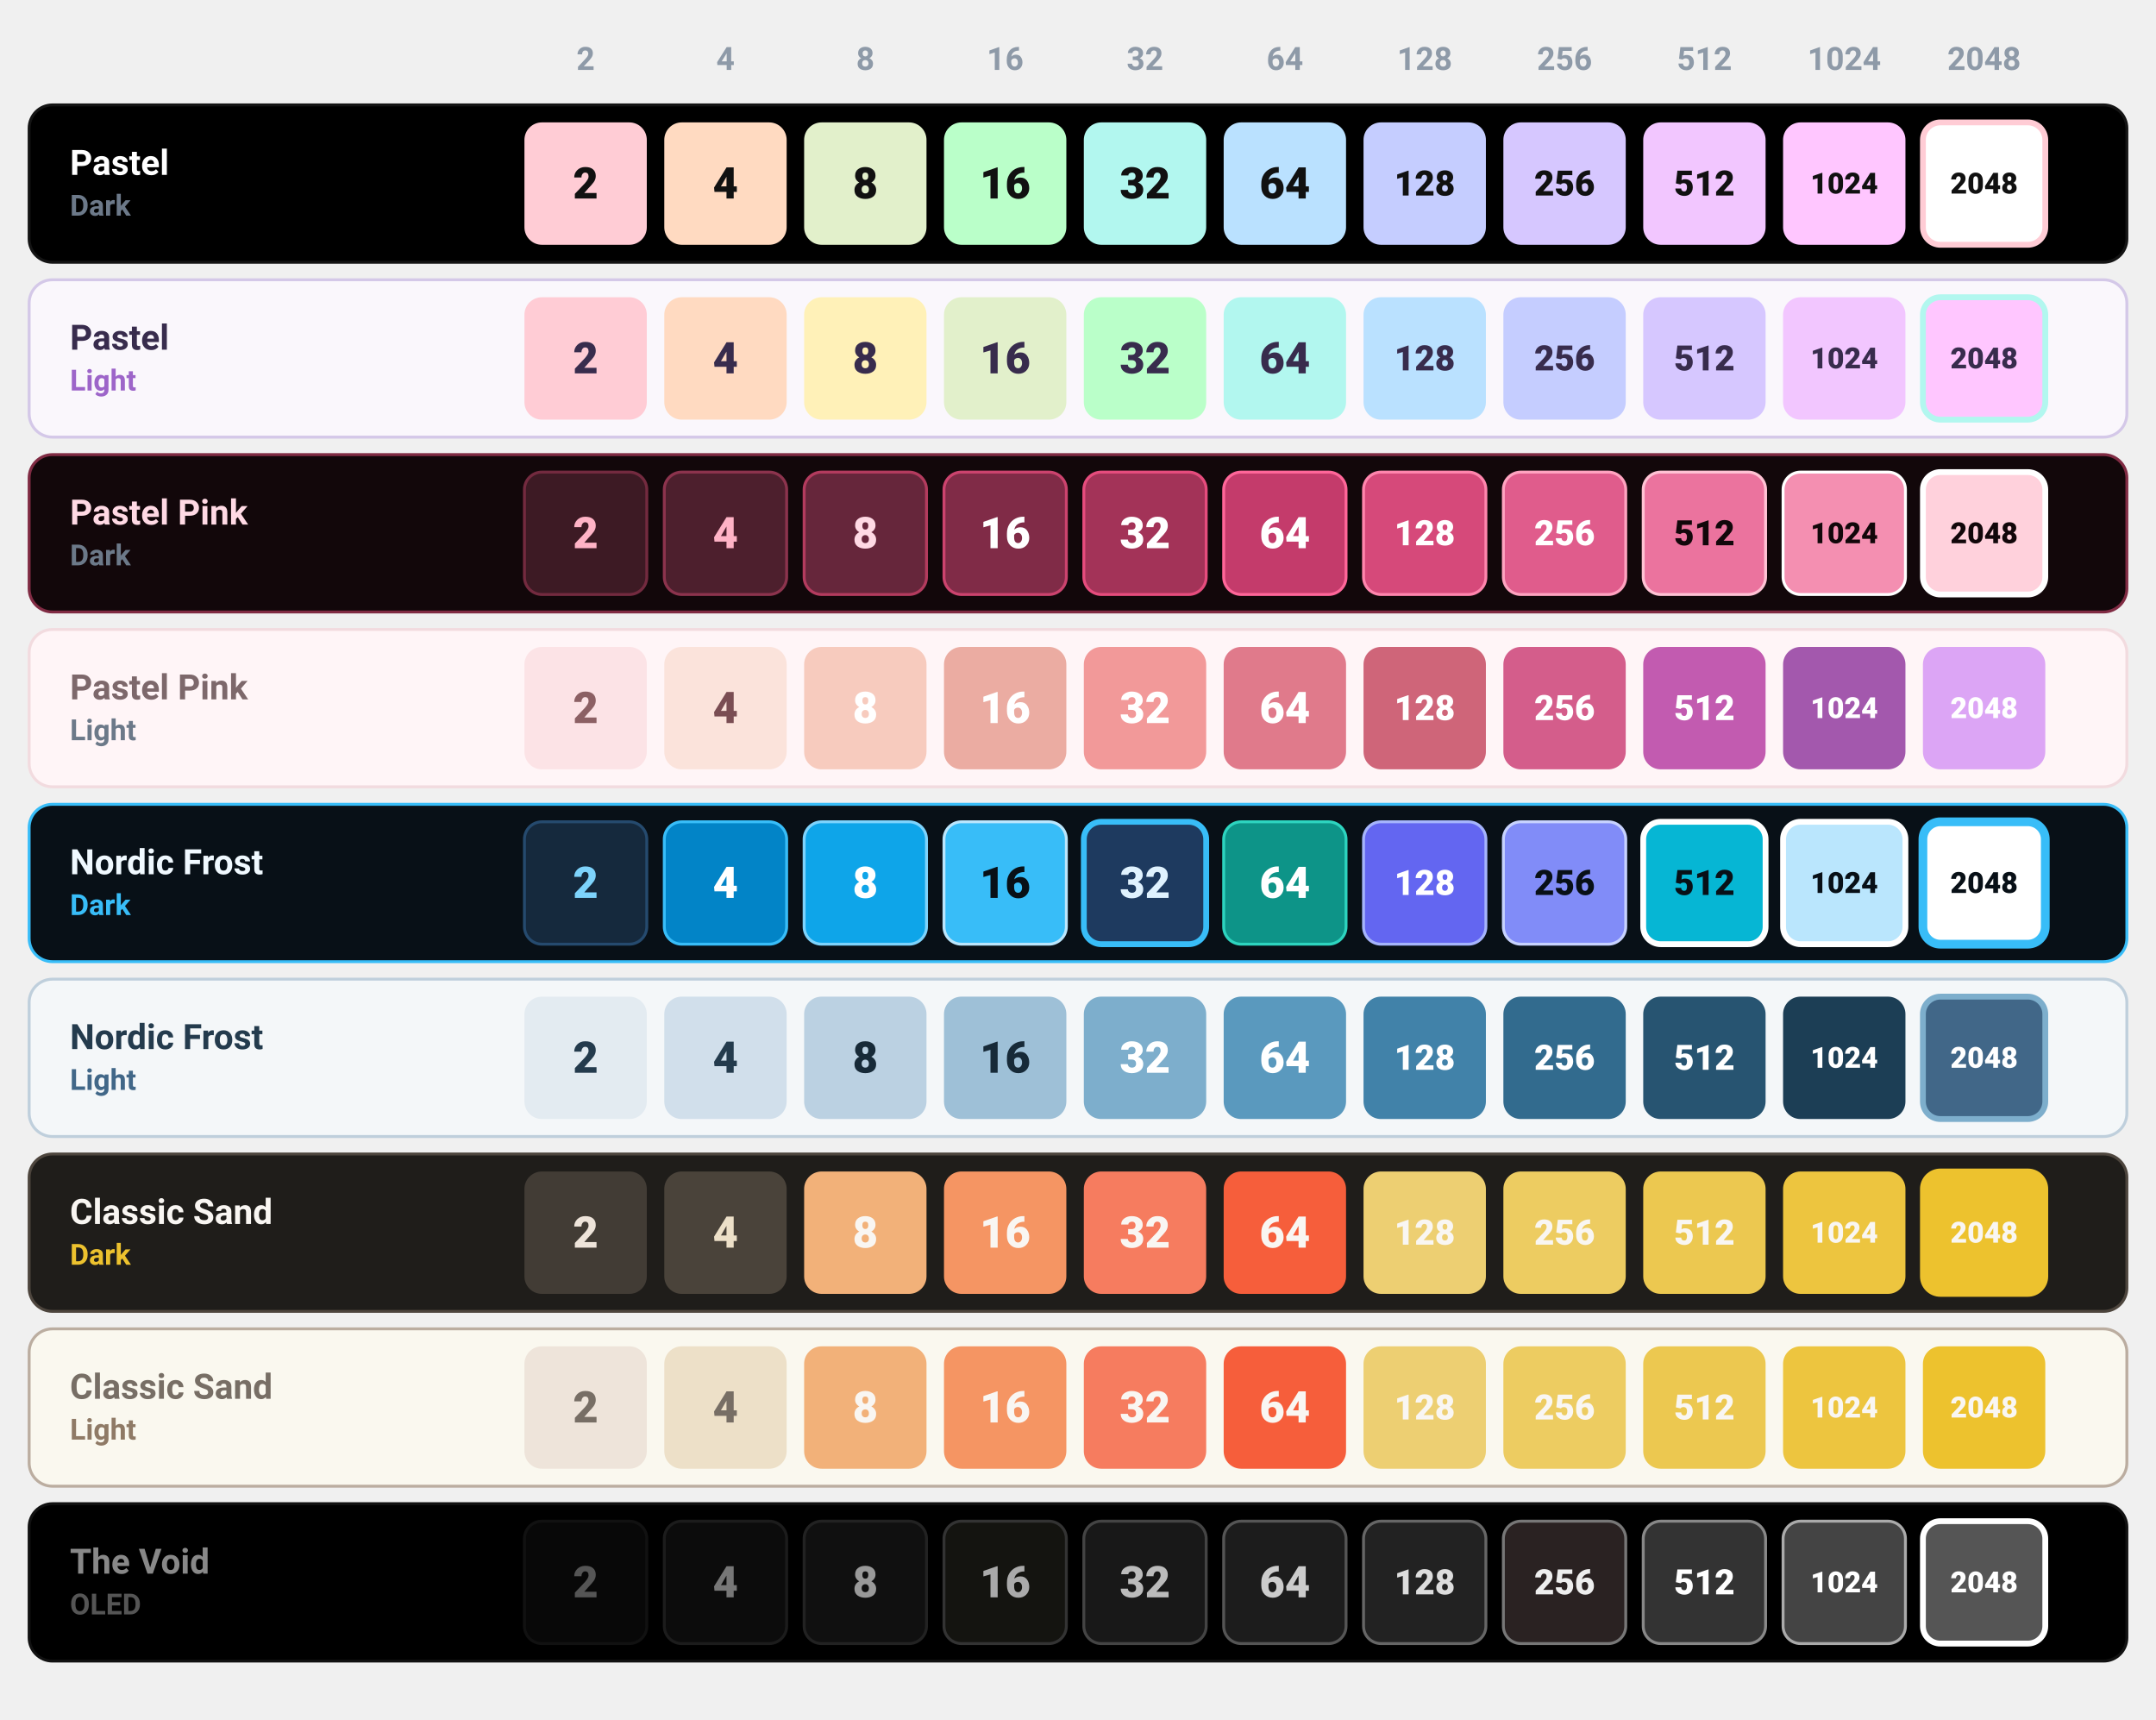
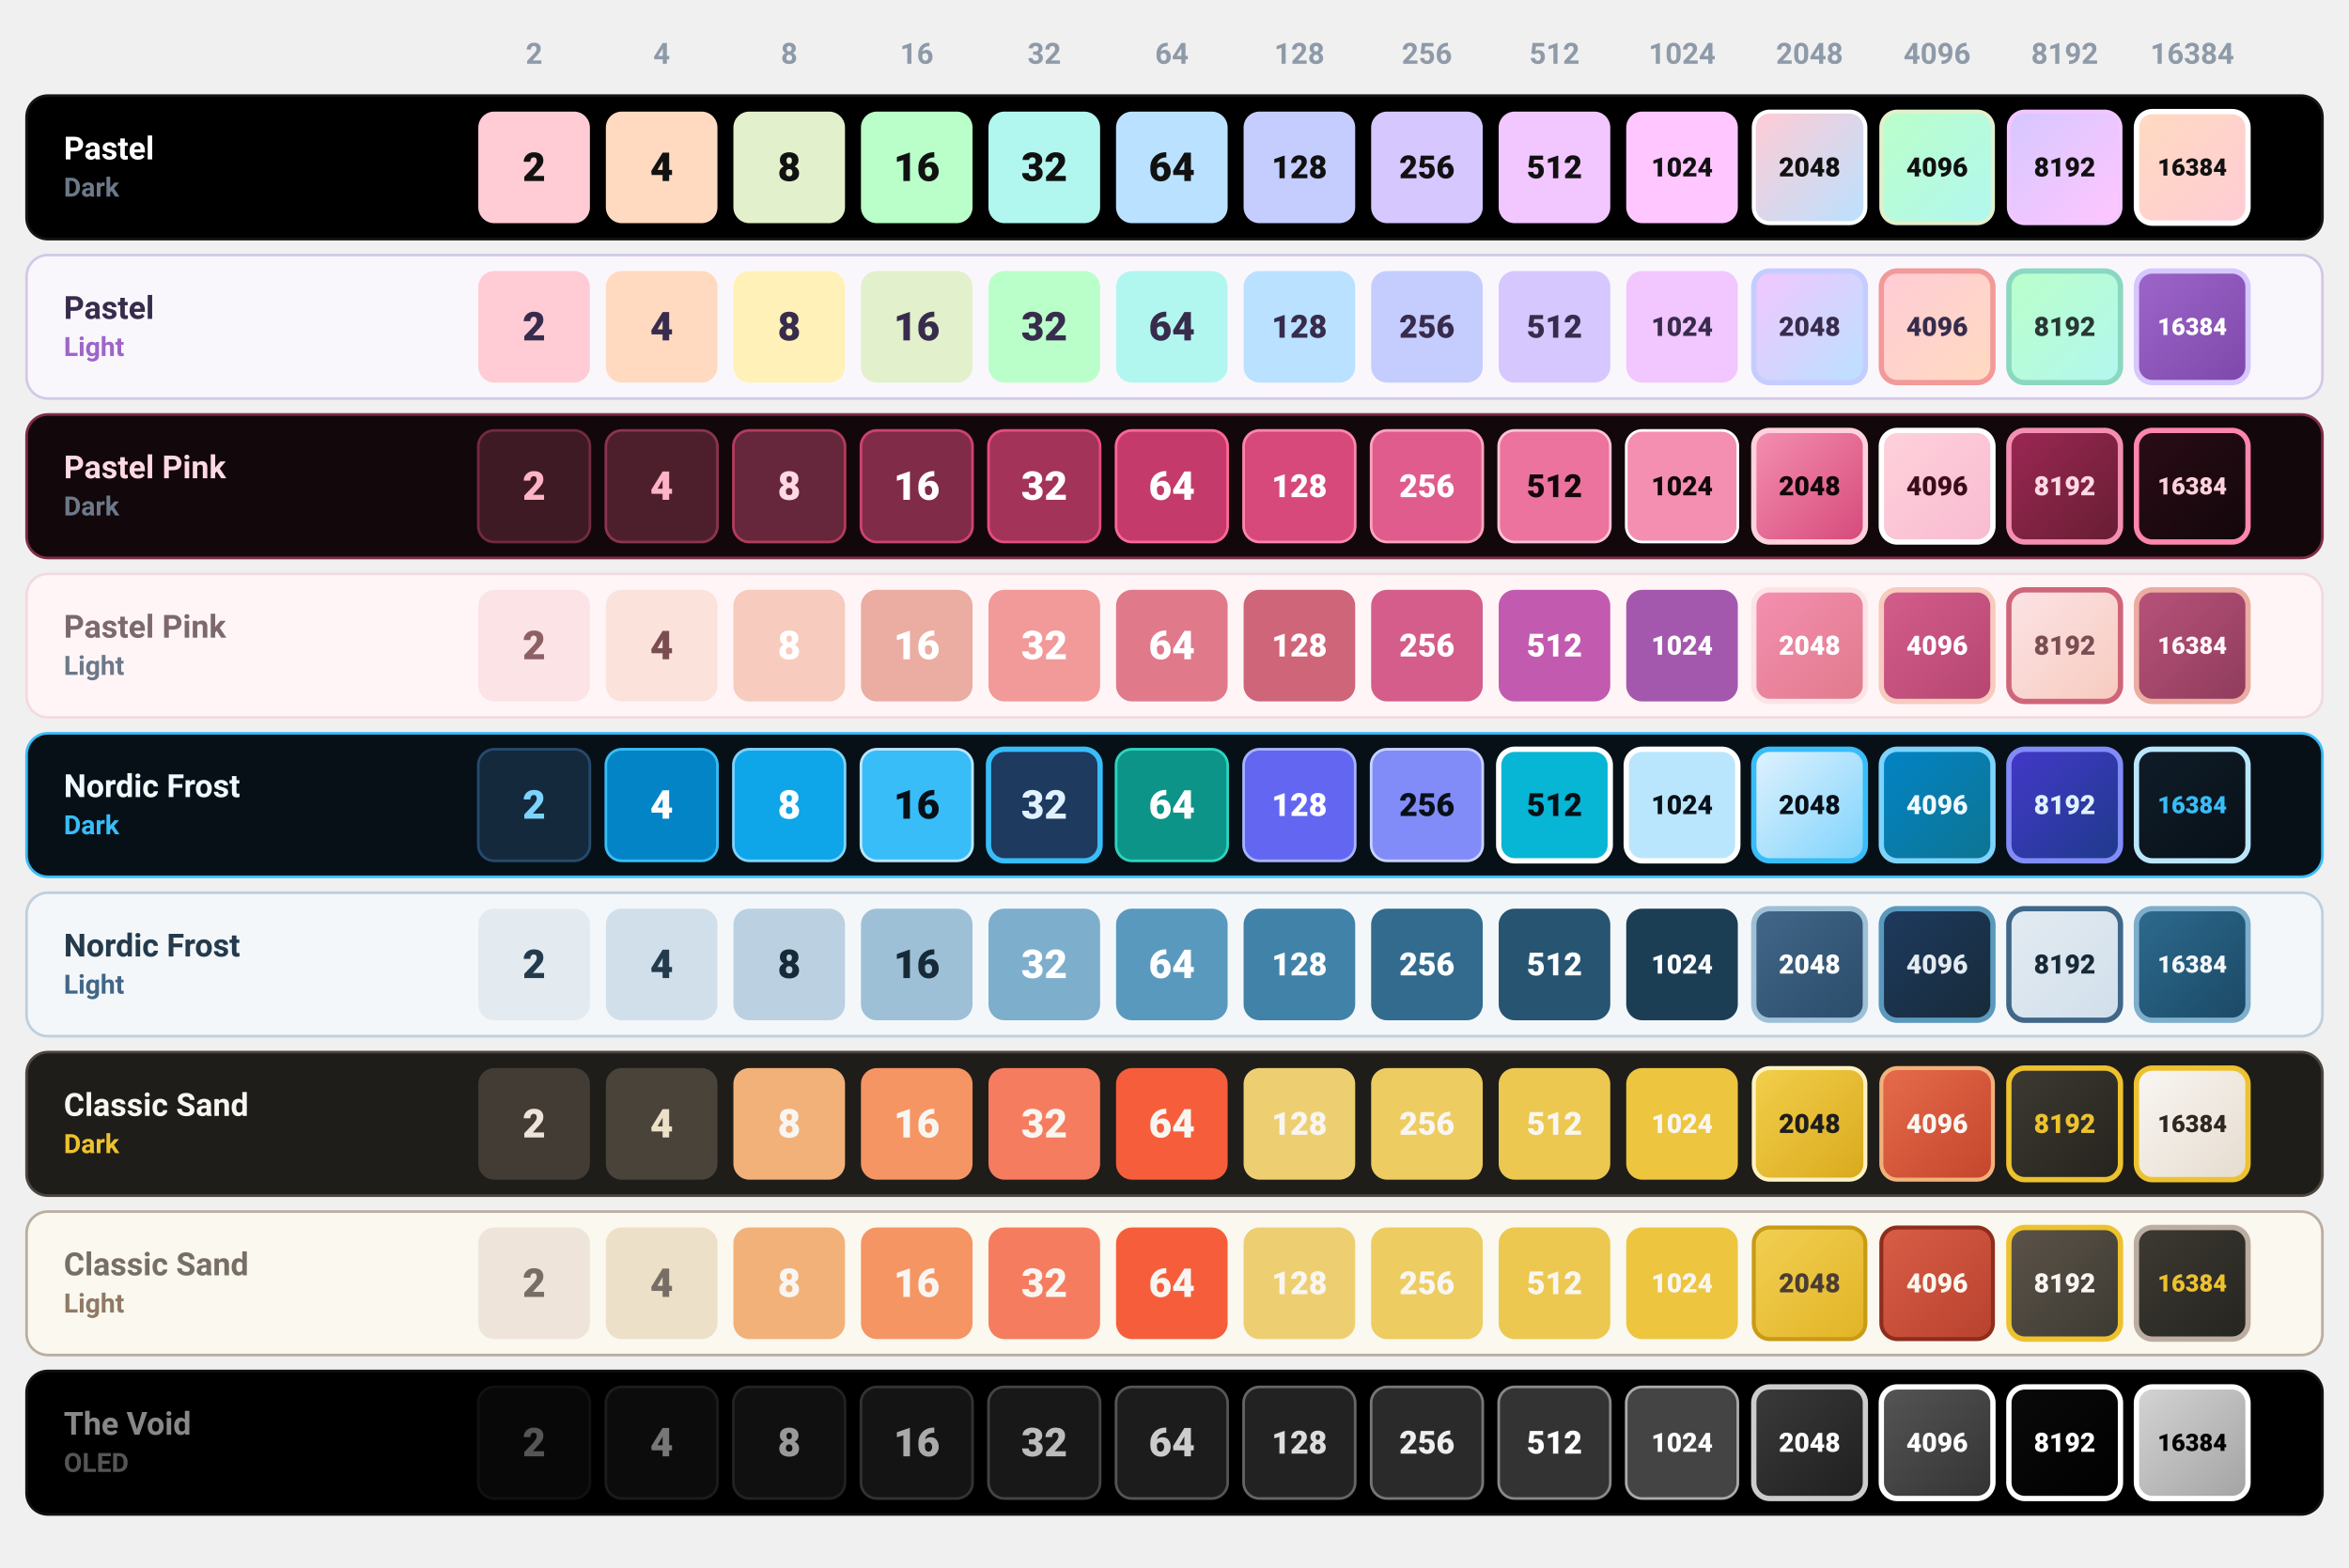
- <svg xmlns="http://www.w3.org/2000/svg" viewBox="0 0 740 590" width="100%" height="100%" style="background:#0a0c0e; font-family:-apple-system, BlinkMacSystemFont, 'Segoe UI', Roboto, sans-serif;">
+ <svg xmlns="http://www.w3.org/2000/svg" viewBox="0 0 884 590" width="100%" height="100%" style="background:#0a0c0e; font-family:-apple-system, BlinkMacSystemFont, 'Segoe UI', Roboto, sans-serif;">
  <style>
    .hdr { fill:#8e9aa8; font-size:11px; font-weight:700; text-anchor:middle; }
    .lbl { font-size:12px; font-weight:700; }
    .sub { font-size:10px; font-weight:600; fill:#6c7989; }
    .val { font-weight:800; text-anchor:middle; dominant-baseline:central; }
-     .v2 { font-size:15px; } .v3 { font-size:12px; } .v4 { font-size:10px; }
+     .v2 { font-size:15px; } .v3 { font-size:12px; } .v4 { font-size:10px; } .v5 { font-size:9px; }
  </style>
+   <defs>
+     <linearGradient id="pd-2048" x1="0%" y1="0%" x2="100%" y2="100%">
+       <stop offset="0%" stop-color="#ffccd5" />
+       <stop offset="100%" stop-color="#bae1ff" />
+     </linearGradient>
+     <linearGradient id="pd-4096" x1="0%" y1="0%" x2="100%" y2="100%">
+       <stop offset="0%" stop-color="#baffc9" />
+       <stop offset="100%" stop-color="#b2f7ef" />
+     </linearGradient>
+     <linearGradient id="pd-8192" x1="0%" y1="0%" x2="100%" y2="100%">
+       <stop offset="0%" stop-color="#d6c7ff" />
+       <stop offset="100%" stop-color="#ffc6ff" />
+     </linearGradient>
+     <linearGradient id="pd-16384" x1="0%" y1="0%" x2="100%" y2="100%">
+       <stop offset="0%" stop-color="#ffdac1" />
+       <stop offset="100%" stop-color="#ffccd5" />
+     </linearGradient>
+     <linearGradient id="pl-2048" x1="0%" y1="0%" x2="100%" y2="100%">
+       <stop offset="0%" stop-color="#f2c6ff" />
+       <stop offset="100%" stop-color="#bae1ff" />
+     </linearGradient>
+     <linearGradient id="pl-4096" x1="0%" y1="0%" x2="100%" y2="100%">
+       <stop offset="0%" stop-color="#ffccd5" />
+       <stop offset="100%" stop-color="#ffdac1" />
+     </linearGradient>
+     <linearGradient id="pl-8192" x1="0%" y1="0%" x2="100%" y2="100%">
+       <stop offset="0%" stop-color="#baffc9" />
+       <stop offset="100%" stop-color="#b2f7ef" />
+     </linearGradient>
+     <linearGradient id="pl-16384" x1="0%" y1="0%" x2="100%" y2="100%">
+       <stop offset="0%" stop-color="#9d65c9" />
+       <stop offset="100%" stop-color="#7e48ab" />
+     </linearGradient>
+     <linearGradient id="ppd-2048" x1="0%" y1="0%" x2="100%" y2="100%">
+       <stop offset="0%" stop-color="#f48fb1" />
+       <stop offset="100%" stop-color="#d6497a" />
+     </linearGradient>
+     <linearGradient id="ppd-4096" x1="0%" y1="0%" x2="100%" y2="100%">
+       <stop offset="0%" stop-color="#ffd1dc" />
+       <stop offset="100%" stop-color="#f8bbd0" />
+     </linearGradient>
+     <linearGradient id="ppd-8192" x1="0%" y1="0%" x2="100%" y2="100%">
+       <stop offset="0%" stop-color="#9c2754" />
+       <stop offset="100%" stop-color="#661e32" />
+     </linearGradient>
+     <linearGradient id="ppd-16384" x1="0%" y1="0%" x2="100%" y2="100%">
+       <stop offset="0%" stop-color="#2b0c16" />
+       <stop offset="100%" stop-color="#12070a" />
+     </linearGradient>
+     <linearGradient id="ppl-2048" x1="0%" y1="0%" x2="100%" y2="100%">
+       <stop offset="0%" stop-color="#f48fb1" />
+       <stop offset="100%" stop-color="#e07a8b" />
+     </linearGradient>
+     <linearGradient id="ppl-4096" x1="0%" y1="0%" x2="100%" y2="100%">
+       <stop offset="0%" stop-color="#d45d8b" />
+       <stop offset="100%" stop-color="#b54572" />
+     </linearGradient>
+     <linearGradient id="ppl-8192" x1="0%" y1="0%" x2="100%" y2="100%">
+       <stop offset="0%" stop-color="#fce3e6" />
+       <stop offset="100%" stop-color="#f7cbbe" />
+     </linearGradient>
+     <linearGradient id="ppl-16384" x1="0%" y1="0%" x2="100%" y2="100%">
+       <stop offset="0%" stop-color="#b8527a" />
+       <stop offset="100%" stop-color="#8f3c5c" />
+     </linearGradient>
+     <linearGradient id="nfd-2048" x1="0%" y1="0%" x2="100%" y2="100%">
+       <stop offset="0%" stop-color="#e0f2fe" />
+       <stop offset="100%" stop-color="#7dd3fc" />
+     </linearGradient>
+     <linearGradient id="nfd-4096" x1="0%" y1="0%" x2="100%" y2="100%">
+       <stop offset="0%" stop-color="#0284c7" />
+       <stop offset="100%" stop-color="#0e7490" />
+     </linearGradient>
+     <linearGradient id="nfd-8192" x1="0%" y1="0%" x2="100%" y2="100%">
+       <stop offset="0%" stop-color="#4338ca" />
+       <stop offset="100%" stop-color="#1e3a8a" />
+     </linearGradient>
+     <linearGradient id="nfd-16384" x1="0%" y1="0%" x2="100%" y2="100%">
+       <stop offset="0%" stop-color="#0f1d29" />
+       <stop offset="100%" stop-color="#081017" />
+     </linearGradient>
+     <linearGradient id="nfl-2048" x1="0%" y1="0%" x2="100%" y2="100%">
+       <stop offset="0%" stop-color="#416788" />
+       <stop offset="100%" stop-color="#2b4c6b" />
+     </linearGradient>
+     <linearGradient id="nfl-4096" x1="0%" y1="0%" x2="100%" y2="100%">
+       <stop offset="0%" stop-color="#1e3a5f" />
+       <stop offset="100%" stop-color="#172a38" />
+     </linearGradient>
+     <linearGradient id="nfl-8192" x1="0%" y1="0%" x2="100%" y2="100%">
+       <stop offset="0%" stop-color="#e3ebf1" />
+       <stop offset="100%" stop-color="#d1dfeb" />
+     </linearGradient>
+     <linearGradient id="nfl-16384" x1="0%" y1="0%" x2="100%" y2="100%">
+       <stop offset="0%" stop-color="#2d6a8e" />
+       <stop offset="100%" stop-color="#1b4965" />
+     </linearGradient>
+     <linearGradient id="csd-2048" x1="0%" y1="0%" x2="100%" y2="100%">
+       <stop offset="0%" stop-color="#f3cf4a" />
+       <stop offset="100%" stop-color="#d9a91e" />
+     </linearGradient>
+     <linearGradient id="csd-4096" x1="0%" y1="0%" x2="100%" y2="100%">
+       <stop offset="0%" stop-color="#e66b4c" />
+       <stop offset="100%" stop-color="#c4452b" />
+     </linearGradient>
+     <linearGradient id="csd-8192" x1="0%" y1="0%" x2="100%" y2="100%">
+       <stop offset="0%" stop-color="#3c3a32" />
+       <stop offset="100%" stop-color="#26231e" />
+     </linearGradient>
+     <linearGradient id="csd-16384" x1="0%" y1="0%" x2="100%" y2="100%">
+       <stop offset="0%" stop-color="#f9f6f2" />
+       <stop offset="100%" stop-color="#e6dccf" />
+     </linearGradient>
+     <linearGradient id="csl-2048" x1="0%" y1="0%" x2="100%" y2="100%">
+       <stop offset="0%" stop-color="#f2cf52" />
+       <stop offset="100%" stop-color="#e2b426" />
+     </linearGradient>
+     <linearGradient id="csl-4096" x1="0%" y1="0%" x2="100%" y2="100%">
+       <stop offset="0%" stop-color="#d95d47" />
+       <stop offset="100%" stop-color="#b8422e" />
+     </linearGradient>
+     <linearGradient id="csl-8192" x1="0%" y1="0%" x2="100%" y2="100%">
+       <stop offset="0%" stop-color="#5c5349" />
+       <stop offset="100%" stop-color="#3c3a32" />
+     </linearGradient>
+     <linearGradient id="csl-16384" x1="0%" y1="0%" x2="100%" y2="100%">
+       <stop offset="0%" stop-color="#3c3a32" />
+       <stop offset="100%" stop-color="#26241f" />
+     </linearGradient>
+     <linearGradient id="void-2048" x1="0%" y1="0%" x2="100%" y2="100%">
+       <stop offset="0%" stop-color="#3a3a3a" />
+       <stop offset="100%" stop-color="#1f1f1f" />
+     </linearGradient>
+     <linearGradient id="void-4096" x1="0%" y1="0%" x2="100%" y2="100%">
+       <stop offset="0%" stop-color="#555555" />
+       <stop offset="100%" stop-color="#333333" />
+     </linearGradient>
+     <linearGradient id="void-8192" x1="0%" y1="0%" x2="100%" y2="100%">
+       <stop offset="0%" stop-color="#0a0a0a" />
+       <stop offset="100%" stop-color="#000000" />
+     </linearGradient>
+     <linearGradient id="void-16384" x1="0%" y1="0%" x2="100%" y2="100%">
+       <stop offset="0%" stop-color="#d4d4d4" />
+       <stop offset="100%" stop-color="#a3a3a3" />
+     </linearGradient>
+   </defs>
  <g transform="translate(180, 24)">
    <text x="21" class="hdr">2</text>
    <text x="69" class="hdr">4</text>
    <text x="117" class="hdr">8</text>
    <text x="165" class="hdr">16</text>
    <text x="213" class="hdr">32</text>
    <text x="261" class="hdr">64</text>
    <text x="309" class="hdr">128</text>
    <text x="357" class="hdr">256</text>
    <text x="405" class="hdr">512</text>
    <text x="453" class="hdr">1024</text>
    <text x="501" class="hdr">2048</text>
+     <text x="549" class="hdr">4096</text>
+     <text x="597" class="hdr">8192</text>
+     <text x="645" class="hdr">16384</text>
  </g>
  <g transform="translate(10, 36)">
-     <rect width="720" height="54" rx="8" fill="#000000" stroke="#141414" stroke-width="1" />
+     <rect width="864" height="54" rx="8" fill="#000000" stroke="#141414" stroke-width="1" />
    <text x="14" y="24" fill="#ffffff" class="lbl">Pastel</text>
    <text x="14" y="38" class="sub">Dark</text>
    <g transform="translate(170, 6)">
      <rect x="0" width="42" height="42" rx="6" fill="#ffccd5" />
      <text x="21" y="21" fill="#111111" class="val v2">2</text>
      <rect x="48" width="42" height="42" rx="6" fill="#ffdac1" />
      <text x="69" y="21" fill="#111111" class="val v2">4</text>
      <rect x="96" width="42" height="42" rx="6" fill="#e2f0cb" />
      <text x="117" y="21" fill="#111111" class="val v2">8</text>
      <rect x="144" width="42" height="42" rx="6" fill="#baffc9" />
      <text x="165" y="21" fill="#111111" class="val v2">16</text>
      <rect x="192" width="42" height="42" rx="6" fill="#b2f7ef" />
      <text x="213" y="21" fill="#111111" class="val v2">32</text>
      <rect x="240" width="42" height="42" rx="6" fill="#bae1ff" />
      <text x="261" y="21" fill="#111111" class="val v2">64</text>
      <rect x="288" width="42" height="42" rx="6" fill="#c5cdff" />
      <text x="309" y="21" fill="#111111" class="val v3">128</text>
      <rect x="336" width="42" height="42" rx="6" fill="#d6c7ff" />
      <text x="357" y="21" fill="#111111" class="val v3">256</text>
      <rect x="384" width="42" height="42" rx="6" fill="#f2c6ff" />
      <text x="405" y="21" fill="#111111" class="val v3">512</text>
      <rect x="432" width="42" height="42" rx="6" fill="#ffc6ff" />
      <text x="453" y="21" fill="#111111" class="val v4">1024</text>
-       <rect x="480" width="42" height="42" rx="6" fill="#ffffff" stroke="#ffccd5" stroke-width="2" />
+       <rect x="480" width="42" height="42" rx="6" fill="url(#pd-2048)" stroke="#ffffff" stroke-width="1.5" />
      <text x="501" y="21" fill="#111111" class="val v4">2048</text>
+       <rect x="528" width="42" height="42" rx="6" fill="url(#pd-4096)" stroke="#e2f0cb" stroke-width="1.5" />
+       <text x="549" y="21" fill="#111111" class="val v4">4096</text>
+       <rect x="576" width="42" height="42" rx="6" fill="url(#pd-8192)" stroke="#f2c6ff" stroke-width="1.5" />
+       <text x="597" y="21" fill="#111111" class="val v4">8192</text>
+       <rect x="624" width="42" height="42" rx="6" fill="url(#pd-16384)" stroke="#ffffff" stroke-width="2" />
+       <text x="645" y="21" fill="#111111" class="val v5">16384</text>
    </g>
  </g>
  <g transform="translate(10, 96)">
-     <rect width="720" height="54" rx="8" fill="#faf7fc" stroke="#d4c8e8" stroke-width="1" />
+     <rect width="864" height="54" rx="8" fill="#faf7fc" stroke="#d4c8e8" stroke-width="1" />
    <text x="14" y="24" fill="#382c4d" class="lbl">Pastel</text>
    <text x="14" y="38" class="sub" style="fill:#9d65c9;">Light</text>
    <g transform="translate(170, 6)">
      <rect x="0" width="42" height="42" rx="6" fill="#ffccd5" />
      <text x="21" y="21" fill="#382c4d" class="val v2">2</text>
      <rect x="48" width="42" height="42" rx="6" fill="#ffdac1" />
      <text x="69" y="21" fill="#382c4d" class="val v2">4</text>
      <rect x="96" width="42" height="42" rx="6" fill="#fff1b8" />
      <text x="117" y="21" fill="#382c4d" class="val v2">8</text>
      <rect x="144" width="42" height="42" rx="6" fill="#e2f0cb" />
      <text x="165" y="21" fill="#382c4d" class="val v2">16</text>
      <rect x="192" width="42" height="42" rx="6" fill="#baffc9" />
      <text x="213" y="21" fill="#382c4d" class="val v2">32</text>
      <rect x="240" width="42" height="42" rx="6" fill="#b2f7ef" />
      <text x="261" y="21" fill="#382c4d" class="val v2">64</text>
      <rect x="288" width="42" height="42" rx="6" fill="#bae1ff" />
      <text x="309" y="21" fill="#382c4d" class="val v3">128</text>
      <rect x="336" width="42" height="42" rx="6" fill="#c5cdff" />
      <text x="357" y="21" fill="#382c4d" class="val v3">256</text>
      <rect x="384" width="42" height="42" rx="6" fill="#d6c7ff" />
      <text x="405" y="21" fill="#382c4d" class="val v3">512</text>
      <rect x="432" width="42" height="42" rx="6" fill="#f2c6ff" />
      <text x="453" y="21" fill="#382c4d" class="val v4">1024</text>
-       <rect x="480" width="42" height="42" rx="6" fill="#ffc6ff" stroke="#b2f7ef" stroke-width="2" />
+       <rect x="480" width="42" height="42" rx="6" fill="url(#pl-2048)" stroke="#c5cdff" stroke-width="2" />
      <text x="501" y="21" fill="#382c4d" class="val v4">2048</text>
+       <rect x="528" width="42" height="42" rx="6" fill="url(#pl-4096)" stroke="#f29999" stroke-width="2" />
+       <text x="549" y="21" fill="#382c4d" class="val v4">4096</text>
+       <rect x="576" width="42" height="42" rx="6" fill="url(#pl-8192)" stroke="#8ad8c0" stroke-width="2" />
+       <text x="597" y="21" fill="#283834" class="val v4">8192</text>
+       <rect x="624" width="42" height="42" rx="6" fill="url(#pl-16384)" stroke="#d6c7ff" stroke-width="2" />
+       <text x="645" y="21" fill="#ffffff" class="val v5">16384</text>
    </g>
  </g>
  <g transform="translate(10, 156)">
-     <rect width="720" height="54" rx="8" fill="#12070a" stroke="#802b43" stroke-width="1" />
+     <rect width="864" height="54" rx="8" fill="#12070a" stroke="#802b43" stroke-width="1" />
    <text x="14" y="24" fill="#ffd9e4" class="lbl">Pastel Pink</text>
    <text x="14" y="38" class="sub">Dark</text>
    <g transform="translate(170, 6)">
      <rect x="0" width="42" height="42" rx="6" fill="#3d1a24" stroke="#732a3f" />
      <text x="21" y="21" fill="#ffb3c6" class="val v2">2</text>
      <rect x="48" width="42" height="42" rx="6" fill="#4d1f2d" stroke="#8c334d" />
      <text x="69" y="21" fill="#ffb3c6" class="val v2">4</text>
      <rect x="96" width="42" height="42" rx="6" fill="#66263b" stroke="#b33b5e" />
      <text x="117" y="21" fill="#ffd9e4" class="val v2">8</text>
      <rect x="144" width="42" height="42" rx="6" fill="#802b47" stroke="#cc436e" />
      <text x="165" y="21" fill="#ffffff" class="val v2">16</text>
      <rect x="192" width="42" height="42" rx="6" fill="#a33358" stroke="#e64c7d" />
      <text x="213" y="21" fill="#ffffff" class="val v2">32</text>
      <rect x="240" width="42" height="42" rx="6" fill="#c43b6b" stroke="#ff6699" />
      <text x="261" y="21" fill="#ffffff" class="val v2">64</text>
      <rect x="288" width="42" height="42" rx="6" fill="#d6497a" stroke="#ff85ad" />
      <text x="309" y="21" fill="#ffffff" class="val v3">128</text>
      <rect x="336" width="42" height="42" rx="6" fill="#e05c8c" stroke="#ffa3c0" />
      <text x="357" y="21" fill="#ffffff" class="val v3">256</text>
      <rect x="384" width="42" height="42" rx="6" fill="#eb739e" stroke="#ffc2d4" />
      <text x="405" y="21" fill="#12070a" class="val v3">512</text>
      <rect x="432" width="42" height="42" rx="6" fill="#f48fb1" stroke="#ffffff" />
      <text x="453" y="21" fill="#12070a" class="val v4">1024</text>
-       <rect x="480" width="42" height="42" rx="6" fill="#ffd1dc" stroke="#ffffff" stroke-width="2" />
+       <rect x="480" width="42" height="42" rx="6" fill="url(#ppd-2048)" stroke="#ffd1dc" stroke-width="2" />
      <text x="501" y="21" fill="#12070a" class="val v4">2048</text>
+       <rect x="528" width="42" height="42" rx="6" fill="url(#ppd-4096)" stroke="#ffffff" stroke-width="2" />
+       <text x="549" y="21" fill="#3b0d1b" class="val v4">4096</text>
+       <rect x="576" width="42" height="42" rx="6" fill="url(#ppd-8192)" stroke="#f48fb1" stroke-width="2" />
+       <text x="597" y="21" fill="#ffd9e4" class="val v4">8192</text>
+       <rect x="624" width="42" height="42" rx="6" fill="url(#ppd-16384)" stroke="#ff85ad" stroke-width="2" />
+       <text x="645" y="21" fill="#ffd1dc" class="val v5">16384</text>
    </g>
  </g>
  <g transform="translate(10, 216)">
-     <rect width="720" height="54" rx="8" fill="#fff5f7" stroke="#f2dbdf" stroke-width="1" />
+     <rect width="864" height="54" rx="8" fill="#fff5f7" stroke="#f2dbdf" stroke-width="1" />
    <text x="14" y="24" fill="#7d686b" class="lbl">Pastel Pink</text>
    <text x="14" y="38" class="sub">Light</text>
    <g transform="translate(170, 6)">
      <rect x="0" width="42" height="42" rx="6" fill="#fce3e6" />
      <text x="21" y="21" fill="#8c6064" class="val v2">2</text>
      <rect x="48" width="42" height="42" rx="6" fill="#fbe3db" />
      <text x="69" y="21" fill="#7a4d53" class="val v2">4</text>
      <rect x="96" width="42" height="42" rx="6" fill="#f7cbbe" />
      <text x="117" y="21" fill="#ffffff" class="val v2">8</text>
      <rect x="144" width="42" height="42" rx="6" fill="#ebaca2" />
      <text x="165" y="21" fill="#ffffff" class="val v2">16</text>
      <rect x="192" width="42" height="42" rx="6" fill="#f29999" />
      <text x="213" y="21" fill="#ffffff" class="val v2">32</text>
      <rect x="240" width="42" height="42" rx="6" fill="#e07a8b" />
      <text x="261" y="21" fill="#ffffff" class="val v2">64</text>
      <rect x="288" width="42" height="42" rx="6" fill="#cf6579" />
      <text x="309" y="21" fill="#ffffff" class="val v3">128</text>
      <rect x="336" width="42" height="42" rx="6" fill="#d45d8b" />
      <text x="357" y="21" fill="#ffffff" class="val v3">256</text>
      <rect x="384" width="42" height="42" rx="6" fill="#c25bb0" />
      <text x="405" y="21" fill="#ffffff" class="val v3">512</text>
      <rect x="432" width="42" height="42" rx="6" fill="#a358ad" />
      <text x="453" y="21" fill="#ffffff" class="val v4">1024</text>
-       <rect x="480" width="42" height="42" rx="6" fill="#dca5f5" />
+       <rect x="480" width="42" height="42" rx="6" fill="url(#ppl-2048)" stroke="#fce3e6" stroke-width="2" />
      <text x="501" y="21" fill="#ffffff" class="val v4">2048</text>
+       <rect x="528" width="42" height="42" rx="6" fill="url(#ppl-4096)" stroke="#f7cbbe" stroke-width="2" />
+       <text x="549" y="21" fill="#ffffff" class="val v4">4096</text>
+       <rect x="576" width="42" height="42" rx="6" fill="url(#ppl-8192)" stroke="#cf6579" stroke-width="2" />
+       <text x="597" y="21" fill="#7a4d53" class="val v4">8192</text>
+       <rect x="624" width="42" height="42" rx="6" fill="url(#ppl-16384)" stroke="#ebaca2" stroke-width="2" />
+       <text x="645" y="21" fill="#fff5f7" class="val v5">16384</text>
    </g>
  </g>
  <g transform="translate(10, 276)">
-     <rect width="720" height="54" rx="8" fill="#081017" stroke="#38bdf8" stroke-width="1" />
+     <rect width="864" height="54" rx="8" fill="#081017" stroke="#38bdf8" stroke-width="1" />
    <text x="14" y="24" fill="#f0f9ff" class="lbl">Nordic Frost</text>
    <text x="14" y="38" class="sub" style="fill:#38bdf8;">Dark</text>
    <g transform="translate(170, 6)">
      <rect x="0" width="42" height="42" rx="6" fill="#15293d" stroke="#254a6e" />
      <text x="21" y="21" fill="#7dd3fc" class="val v2">2</text>
      <rect x="48" width="42" height="42" rx="6" fill="#0284c7" stroke="#38bdf8" />
      <text x="69" y="21" fill="#ffffff" class="val v2">4</text>
      <rect x="96" width="42" height="42" rx="6" fill="#0ea5e9" stroke="#7dd3fc" />
      <text x="117" y="21" fill="#ffffff" class="val v2">8</text>
      <rect x="144" width="42" height="42" rx="6" fill="#38bdf8" stroke="#bae6fd" />
      <text x="165" y="21" fill="#081017" class="val v2">16</text>
      <rect x="192" width="42" height="42" rx="6" fill="#1e3a5f" stroke="#38bdf8" stroke-width="2" />
      <text x="213" y="21" fill="#e0f2fe" class="val v2">32</text>
      <rect x="240" width="42" height="42" rx="6" fill="#0d9488" stroke="#2dd4bf" />
      <text x="261" y="21" fill="#ffffff" class="val v2">64</text>
      <rect x="288" width="42" height="42" rx="6" fill="#6366f1" stroke="#a5b4fc" />
      <text x="309" y="21" fill="#ffffff" class="val v3">128</text>
      <rect x="336" width="42" height="42" rx="6" fill="#818cf8" stroke="#c7d2fe" />
      <text x="357" y="21" fill="#081017" class="val v3">256</text>
      <rect x="384" width="42" height="42" rx="6" fill="#06b6d4" stroke="#ffffff" stroke-width="2" />
      <text x="405" y="21" fill="#081017" class="val v3">512</text>
      <rect x="432" width="42" height="42" rx="6" fill="#bae6fd" stroke="#ffffff" stroke-width="2" />
      <text x="453" y="21" fill="#081017" class="val v4">1024</text>
-       <rect x="480" width="42" height="42" rx="6" fill="#ffffff" stroke="#38bdf8" stroke-width="3" />
+       <rect x="480" width="42" height="42" rx="6" fill="url(#nfd-2048)" stroke="#38bdf8" stroke-width="2" />
      <text x="501" y="21" fill="#081017" class="val v4">2048</text>
+       <rect x="528" width="42" height="42" rx="6" fill="url(#nfd-4096)" stroke="#7dd3fc" stroke-width="2" />
+       <text x="549" y="21" fill="#f0f9ff" class="val v4">4096</text>
+       <rect x="576" width="42" height="42" rx="6" fill="url(#nfd-8192)" stroke="#818cf8" stroke-width="2" />
+       <text x="597" y="21" fill="#e0f2fe" class="val v4">8192</text>
+       <rect x="624" width="42" height="42" rx="6" fill="url(#nfd-16384)" stroke="#bae6fd" stroke-width="2" />
+       <text x="645" y="21" fill="#38bdf8" class="val v5">16384</text>
    </g>
  </g>
  <g transform="translate(10, 336)">
-     <rect width="720" height="54" rx="8" fill="#f4f7f9" stroke="#bfcfdc" stroke-width="1" />
+     <rect width="864" height="54" rx="8" fill="#f4f7f9" stroke="#bfcfdc" stroke-width="1" />
    <text x="14" y="24" fill="#243b4d" class="lbl">Nordic Frost</text>
    <text x="14" y="38" class="sub" style="fill:#416788;">Light</text>
    <g transform="translate(170, 6)">
      <rect x="0" width="42" height="42" rx="6" fill="#e3ebf1" />
      <text x="21" y="21" fill="#243b4d" class="val v2">2</text>
      <rect x="48" width="42" height="42" rx="6" fill="#d1dfeb" />
      <text x="69" y="21" fill="#243b4d" class="val v2">4</text>
      <rect x="96" width="42" height="42" rx="6" fill="#bbd1e2" />
      <text x="117" y="21" fill="#172a38" class="val v2">8</text>
      <rect x="144" width="42" height="42" rx="6" fill="#9ec0d7" />
      <text x="165" y="21" fill="#172a38" class="val v2">16</text>
      <rect x="192" width="42" height="42" rx="6" fill="#7daecc" />
      <text x="213" y="21" fill="#ffffff" class="val v2">32</text>
      <rect x="240" width="42" height="42" rx="6" fill="#5a99be" />
      <text x="261" y="21" fill="#ffffff" class="val v2">64</text>
      <rect x="288" width="42" height="42" rx="6" fill="#4182a9" />
      <text x="309" y="21" fill="#ffffff" class="val v3">128</text>
      <rect x="336" width="42" height="42" rx="6" fill="#326b8e" />
      <text x="357" y="21" fill="#ffffff" class="val v3">256</text>
      <rect x="384" width="42" height="42" rx="6" fill="#275471" />
      <text x="405" y="21" fill="#ffffff" class="val v3">512</text>
      <rect x="432" width="42" height="42" rx="6" fill="#1c3e55" />
      <text x="453" y="21" fill="#ffffff" class="val v4">1024</text>
-       <rect x="480" width="42" height="42" rx="6" fill="#416788" stroke="#7daecc" stroke-width="2" />
+       <rect x="480" width="42" height="42" rx="6" fill="url(#nfl-2048)" stroke="#9ec0d7" stroke-width="2" />
      <text x="501" y="21" fill="#ffffff" class="val v4">2048</text>
+       <rect x="528" width="42" height="42" rx="6" fill="url(#nfl-4096)" stroke="#5a99be" stroke-width="2" />
+       <text x="549" y="21" fill="#e3ebf1" class="val v4">4096</text>
+       <rect x="576" width="42" height="42" rx="6" fill="url(#nfl-8192)" stroke="#416788" stroke-width="2" />
+       <text x="597" y="21" fill="#172a38" class="val v4">8192</text>
+       <rect x="624" width="42" height="42" rx="6" fill="url(#nfl-16384)" stroke="#7daecc" stroke-width="2" />
+       <text x="645" y="21" fill="#f4f7f9" class="val v5">16384</text>
    </g>
  </g>
  <g transform="translate(10, 396)">
-     <rect width="720" height="54" rx="8" fill="#1f1d1a" stroke="#4d453d" stroke-width="1" />
+     <rect width="864" height="54" rx="8" fill="#1f1d1a" stroke="#4d453d" stroke-width="1" />
    <text x="14" y="24" fill="#f9f6f2" class="lbl">Classic Sand</text>
    <text x="14" y="38" class="sub" style="fill:#edc22e;">Dark</text>
    <g transform="translate(170, 6)">
      <rect x="0" width="42" height="42" rx="6" fill="#423c35" />
      <text x="21" y="21" fill="#eee4da" class="val v2">2</text>
      <rect x="48" width="42" height="42" rx="6" fill="#4a433a" />
      <text x="69" y="21" fill="#ede0c8" class="val v2">4</text>
      <rect x="96" width="42" height="42" rx="6" fill="#f2b179" />
      <text x="117" y="21" fill="#f9f6f2" class="val v2">8</text>
      <rect x="144" width="42" height="42" rx="6" fill="#f59563" />
      <text x="165" y="21" fill="#f9f6f2" class="val v2">16</text>
      <rect x="192" width="42" height="42" rx="6" fill="#f67c5f" />
      <text x="213" y="21" fill="#f9f6f2" class="val v2">32</text>
      <rect x="240" width="42" height="42" rx="6" fill="#f65e3b" />
      <text x="261" y="21" fill="#f9f6f2" class="val v2">64</text>
      <rect x="288" width="42" height="42" rx="6" fill="#edcf72" />
      <text x="309" y="21" fill="#f9f6f2" class="val v3">128</text>
      <rect x="336" width="42" height="42" rx="6" fill="#edcc61" />
      <text x="357" y="21" fill="#f9f6f2" class="val v3">256</text>
      <rect x="384" width="42" height="42" rx="6" fill="#ecc850" />
      <text x="405" y="21" fill="#f9f6f2" class="val v3">512</text>
      <rect x="432" width="42" height="42" rx="6" fill="#edc53f" />
      <text x="453" y="21" fill="#f9f6f2" class="val v4">1024</text>
-       <rect x="480" width="42" height="42" rx="6" fill="#edc22e" stroke="#edc22e" stroke-width="2" />
-       <text x="501" y="21" fill="#f9f6f2" class="val v4">2048</text>
+       <rect x="480" width="42" height="42" rx="6" fill="url(#csd-2048)" stroke="#fff3c4" stroke-width="1.5" />
+       <text x="501" y="21" fill="#1f1d1a" class="val v4">2048</text>
+       <rect x="528" width="42" height="42" rx="6" fill="url(#csd-4096)" stroke="#f2b179" stroke-width="1.5" />
+       <text x="549" y="21" fill="#f9f6f2" class="val v4">4096</text>
+       <rect x="576" width="42" height="42" rx="6" fill="url(#csd-8192)" stroke="#edc22e" stroke-width="2" />
+       <text x="597" y="21" fill="#edc22e" class="val v4">8192</text>
+       <rect x="624" width="42" height="42" rx="6" fill="url(#csd-16384)" stroke="#edc22e" stroke-width="2" />
+       <text x="645" y="21" fill="#2d2823" class="val v5">16384</text>
    </g>
  </g>
  <g transform="translate(10, 456)">
-     <rect width="720" height="54" rx="8" fill="#faf8ef" stroke="#bbada0" stroke-width="1" />
+     <rect width="864" height="54" rx="8" fill="#faf8ef" stroke="#bbada0" stroke-width="1" />
    <text x="14" y="24" fill="#776e65" class="lbl">Classic Sand</text>
    <text x="14" y="38" class="sub" style="fill:#8f7a66;">Light</text>
    <g transform="translate(170, 6)">
      <rect x="0" width="42" height="42" rx="6" fill="#eee4da" />
      <text x="21" y="21" fill="#776e65" class="val v2">2</text>
      <rect x="48" width="42" height="42" rx="6" fill="#ede0c8" />
      <text x="69" y="21" fill="#776e65" class="val v2">4</text>
      <rect x="96" width="42" height="42" rx="6" fill="#f2b179" />
      <text x="117" y="21" fill="#f9f6f2" class="val v2">8</text>
      <rect x="144" width="42" height="42" rx="6" fill="#f59563" />
      <text x="165" y="21" fill="#f9f6f2" class="val v2">16</text>
      <rect x="192" width="42" height="42" rx="6" fill="#f67c5f" />
      <text x="213" y="21" fill="#f9f6f2" class="val v2">32</text>
      <rect x="240" width="42" height="42" rx="6" fill="#f65e3b" />
      <text x="261" y="21" fill="#f9f6f2" class="val v2">64</text>
      <rect x="288" width="42" height="42" rx="6" fill="#edcf72" />
      <text x="309" y="21" fill="#f9f6f2" class="val v3">128</text>
      <rect x="336" width="42" height="42" rx="6" fill="#edcc61" />
      <text x="357" y="21" fill="#f9f6f2" class="val v3">256</text>
      <rect x="384" width="42" height="42" rx="6" fill="#ecc850" />
      <text x="405" y="21" fill="#f9f6f2" class="val v3">512</text>
      <rect x="432" width="42" height="42" rx="6" fill="#edc53f" />
      <text x="453" y="21" fill="#f9f6f2" class="val v4">1024</text>
-       <rect x="480" width="42" height="42" rx="6" fill="#edc22e" />
-       <text x="501" y="21" fill="#f9f6f2" class="val v4">2048</text>
+       <rect x="480" width="42" height="42" rx="6" fill="url(#csl-2048)" stroke="#c99a14" stroke-width="1.5" />
+       <text x="501" y="21" fill="#4a3e33" class="val v4">2048</text>
+       <rect x="528" width="42" height="42" rx="6" fill="url(#csl-4096)" stroke="#8f2d1c" stroke-width="1.5" />
+       <text x="549" y="21" fill="#faf8ef" class="val v4">4096</text>
+       <rect x="576" width="42" height="42" rx="6" fill="url(#csl-8192)" stroke="#edc22e" stroke-width="2" />
+       <text x="597" y="21" fill="#f9f6f2" class="val v4">8192</text>
+       <rect x="624" width="42" height="42" rx="6" fill="url(#csl-16384)" stroke="#bbada0" stroke-width="2" />
+       <text x="645" y="21" fill="#edc22e" class="val v5">16384</text>
    </g>
  </g>
  <g transform="translate(10, 516)">
-     <rect width="720" height="54" rx="8" fill="#000000" stroke="#111111" stroke-width="1" />
+     <rect width="864" height="54" rx="8" fill="#000000" stroke="#111111" stroke-width="1" />
    <text x="14" y="24" fill="#888888" class="lbl">The Void</text>
    <text x="14" y="38" class="sub" style="fill:#555555;">OLED</text>
    <g transform="translate(170, 6)">
      <rect x="0" width="42" height="42" rx="6" fill="#080808" stroke="#111111" />
      <text x="21" y="21" fill="#555555" class="val v2">2</text>
      <rect x="48" width="42" height="42" rx="6" fill="#0c0c0c" stroke="#1c1c1c" />
      <text x="69" y="21" fill="#777777" class="val v2">4</text>
      <rect x="96" width="42" height="42" rx="6" fill="#101010" stroke="#222222" />
      <text x="117" y="21" fill="#999999" class="val v2">8</text>
-       <rect x="144" width="42" height="42" rx="6" fill="#141410" stroke="#333333" />
+       <rect x="144" width="42" height="42" rx="6" fill="#141414" stroke="#333333" />
      <text x="165" y="21" fill="#aaaaaa" class="val v2">16</text>
      <rect x="192" width="42" height="42" rx="6" fill="#181818" stroke="#444444" />
      <text x="213" y="21" fill="#bbbbbb" class="val v2">32</text>
      <rect x="240" width="42" height="42" rx="6" fill="#1c1c1c" stroke="#555555" />
      <text x="261" y="21" fill="#cccccc" class="val v2">64</text>
      <rect x="288" width="42" height="42" rx="6" fill="#222222" stroke="#666666" />
      <text x="309" y="21" fill="#dddddd" class="val v3">128</text>
-       <rect x="336" width="42" height="42" rx="6" fill="#2a2222" stroke="#777777" />
+       <rect x="336" width="42" height="42" rx="6" fill="#2a2a2a" stroke="#777777" />
      <text x="357" y="21" fill="#eeeeee" class="val v3">256</text>
      <rect x="384" width="42" height="42" rx="6" fill="#333333" stroke="#888888" />
      <text x="405" y="21" fill="#ffffff" class="val v3">512</text>
      <rect x="432" width="42" height="42" rx="6" fill="#444444" stroke="#aaaaaa" />
      <text x="453" y="21" fill="#ffffff" class="val v4">1024</text>
-       <rect x="480" width="42" height="42" rx="6" fill="#555555" stroke="#ffffff" stroke-width="2" />
+       <rect x="480" width="42" height="42" rx="6" fill="url(#void-2048)" stroke="#cccccc" stroke-width="2" />
      <text x="501" y="21" fill="#ffffff" class="val v4">2048</text>
+       <rect x="528" width="42" height="42" rx="6" fill="url(#void-4096)" stroke="#ffffff" stroke-width="2" />
+       <text x="549" y="21" fill="#ffffff" class="val v4">4096</text>
+       <rect x="576" width="42" height="42" rx="6" fill="url(#void-8192)" stroke="#ffffff" stroke-width="2" />
+       <text x="597" y="21" fill="#ffffff" class="val v4">8192</text>
+       <rect x="624" width="42" height="42" rx="6" fill="url(#void-16384)" stroke="#ffffff" stroke-width="2" />
+       <text x="645" y="21" fill="#000000" class="val v5">16384</text>
    </g>
  </g>
</svg>
